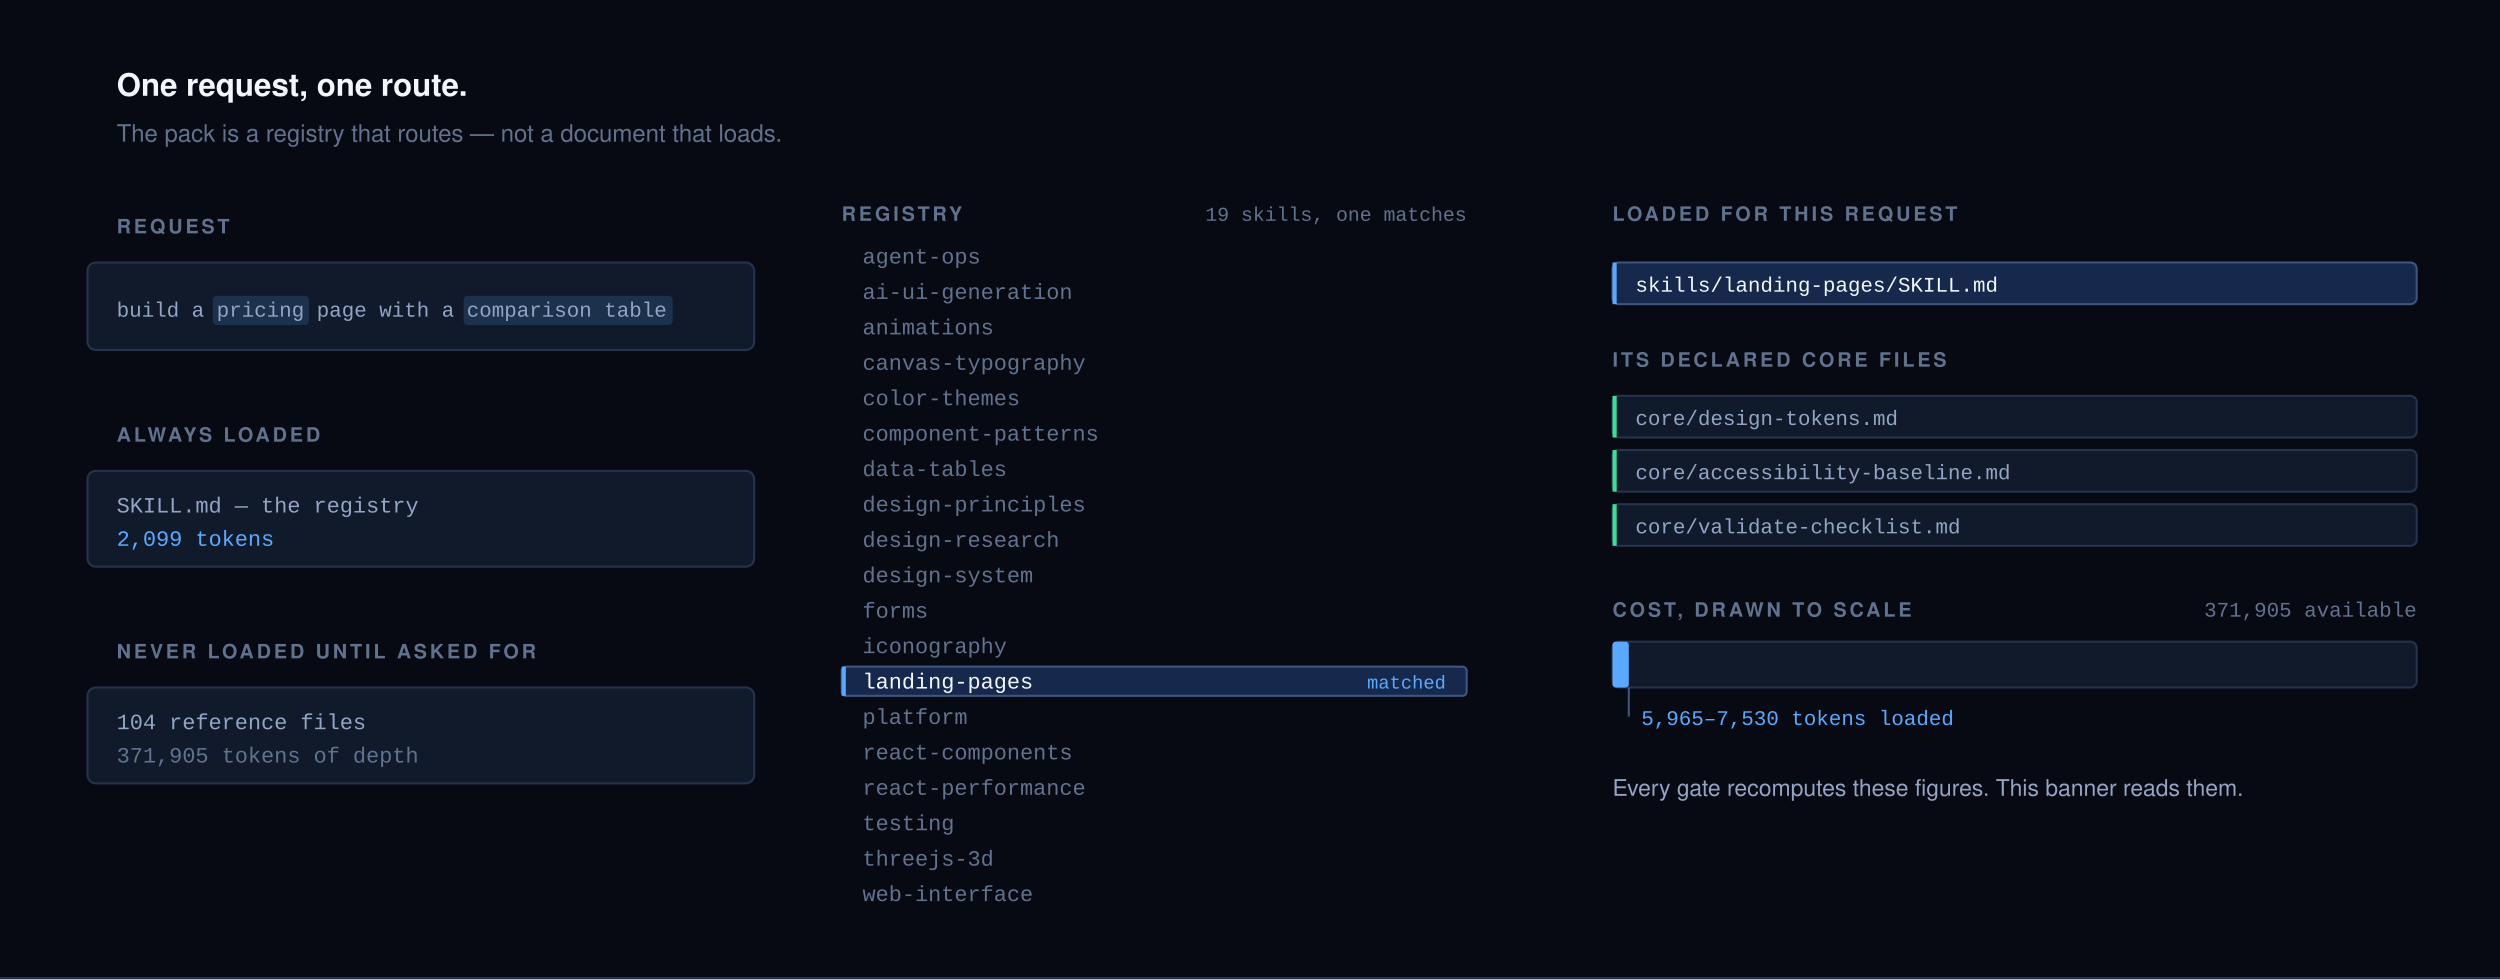
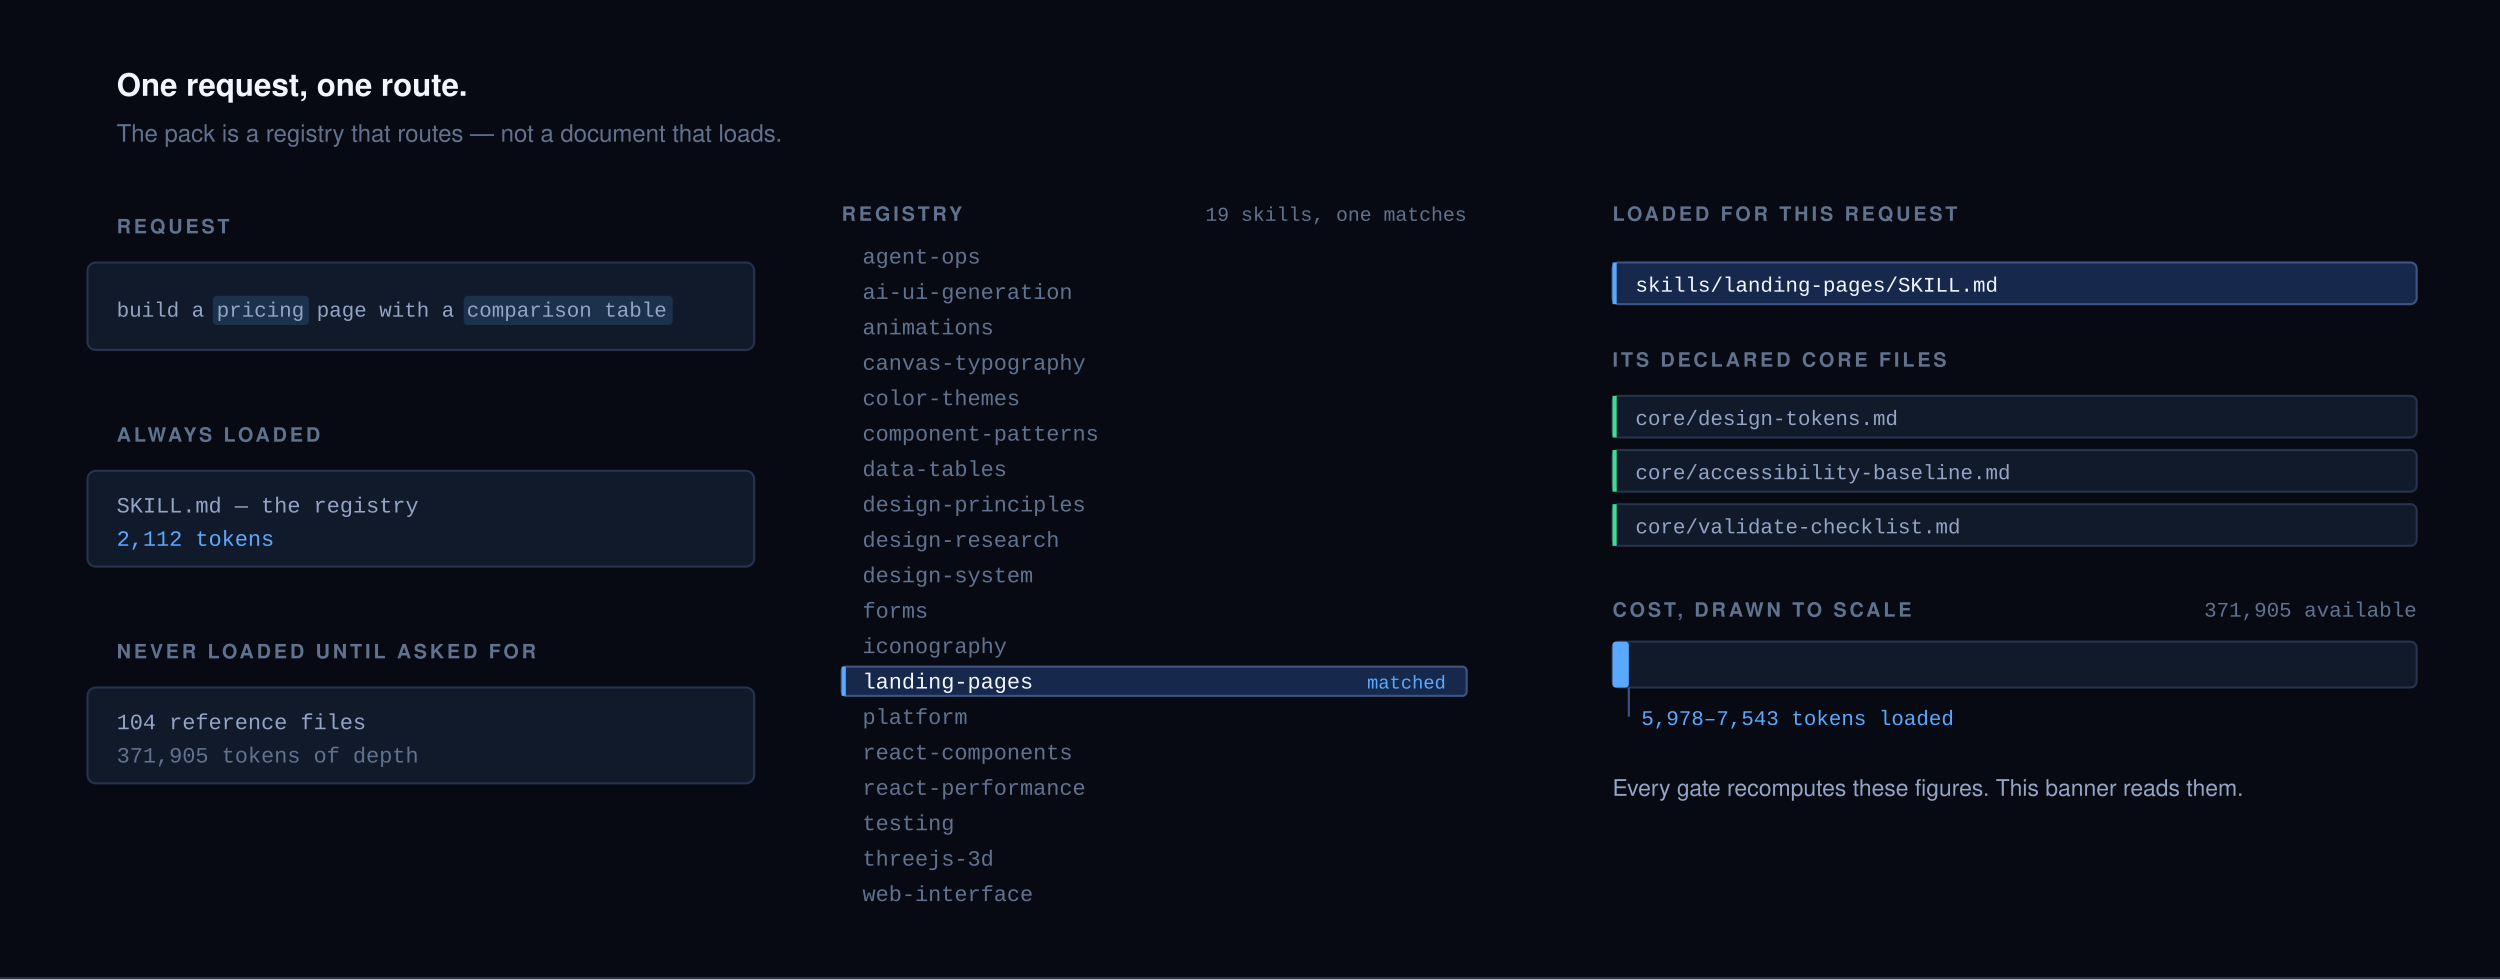
- <svg xmlns="http://www.w3.org/2000/svg" viewBox="0 0 1200 470" width="1200" height="470" role="img" aria-label="How the pack routes one request: a prompt asking for a pricing page with a comparison table is matched against a registry of 19 skills, exactly one of them — landing-pages — is selected, its three core dependency files attach, and a cost meter shows 5,965 to 7,530 tokens loaded against 371,905 tokens of available depth, drawn to scale.">
+ <svg xmlns="http://www.w3.org/2000/svg" viewBox="0 0 1200 470" width="1200" height="470" role="img" aria-label="How the pack routes one request: a prompt asking for a pricing page with a comparison table is matched against a registry of 19 skills, exactly one of them — landing-pages — is selected, its three core dependency files attach, and a cost meter shows 5,978 to 7,543 tokens loaded against 371,905 tokens of available depth, drawn to scale.">
  <style>
@keyframes rf0{0%,14.6%{opacity:0}16%{opacity:1}18.6%,100%{opacity:0}}
@keyframes rf1{0%,15.6%{opacity:0}17%{opacity:1}19.6%,100%{opacity:0}}
@keyframes rf2{0%,16.6%{opacity:0}18%{opacity:1}20.6%,100%{opacity:0}}
@keyframes rf3{0%,17.6%{opacity:0}19%{opacity:1}21.6%,100%{opacity:0}}
@keyframes rf4{0%,18.6%{opacity:0}20%{opacity:1}22.6%,100%{opacity:0}}
@keyframes rf5{0%,19.6%{opacity:0}21%{opacity:1}23.6%,100%{opacity:0}}
@keyframes rf6{0%,20.6%{opacity:0}22%{opacity:1}24.6%,100%{opacity:0}}
@keyframes rf7{0%,21.6%{opacity:0}23%{opacity:1}25.6%,100%{opacity:0}}
@keyframes rf8{0%,22.6%{opacity:0}24%{opacity:1}26.6%,100%{opacity:0}}
@keyframes rf9{0%,23.6%{opacity:0}25%{opacity:1}27.6%,100%{opacity:0}}
@keyframes rf10{0%,24.6%{opacity:0}26%{opacity:1}28.6%,100%{opacity:0}}
@keyframes rf11{0%,25.6%{opacity:0}27%{opacity:1}29.6%,100%{opacity:0}}
@keyframes rf12{0%,26.6%{opacity:0}28%{opacity:1}30.6%,100%{opacity:0}}
@keyframes rf13{0%,27.6%{opacity:0}29%{opacity:1}31.6%,100%{opacity:0}}
@keyframes rf14{0%,28.6%{opacity:0}30%{opacity:1}32.6%,100%{opacity:0}}
@keyframes rf15{0%,29.6%{opacity:0}31%{opacity:1}33.6%,100%{opacity:0}}
@keyframes rf16{0%,30.6%{opacity:0}32%{opacity:1}34.6%,100%{opacity:0}}
@keyframes rf17{0%,31.6%{opacity:0}33%{opacity:1}35.6%,100%{opacity:0}}
@keyframes rf18{0%,32.6%{opacity:0}34%{opacity:1}36.6%,100%{opacity:0}}
@keyframes kw{0%,6%{opacity:0}9%,100%{opacity:.16}}
@keyframes scan{0%,15%{opacity:0;transform:translateY(0)}16%{opacity:.9;transform:translateY(0)}34%{opacity:.9;transform:translateY(317px)}35.5%,100%{opacity:0;transform:translateY(317px)}}
@keyframes lock{0%,35%{opacity:0}38%,100%{opacity:1}}
@keyframes lockt{0%,35%{fill:#61728F}38%,100%{fill:#F2F6FF}}
@keyframes fill{0%,58%{transform:scaleX(0)}72%,100%{transform:scaleX(1)}}
@keyframes late{0%,68%{opacity:0}72%,100%{opacity:1}}
@keyframes dep0{0%,46%{opacity:0;transform:translateX(-6px)}50%,100%{opacity:1;transform:translateX(0)}}
@keyframes dep1{0%,49%{opacity:0;transform:translateX(-6px)}53%,100%{opacity:1;transform:translateX(0)}}
@keyframes dep2{0%,52%{opacity:0;transform:translateX(-6px)}56%,100%{opacity:1;transform:translateX(0)}}
.kw{animation:kw 9s linear infinite}
.scan{animation:scan 9s linear infinite}
.lock{animation:lock 9s linear infinite}
.lock-t{animation:lockt 9s linear infinite}
.fill{animation:fill 9s cubic-bezier(.2,.7,.3,1) infinite;transform-origin:774px 308px}
.late{animation:late 9s linear infinite}
.rf0{animation:rf0 9s linear infinite}
.rf1{animation:rf1 9s linear infinite}
.rf2{animation:rf2 9s linear infinite}
.rf3{animation:rf3 9s linear infinite}
.rf4{animation:rf4 9s linear infinite}
.rf5{animation:rf5 9s linear infinite}
.rf6{animation:rf6 9s linear infinite}
.rf7{animation:rf7 9s linear infinite}
.rf8{animation:rf8 9s linear infinite}
.rf9{animation:rf9 9s linear infinite}
.rf10{animation:rf10 9s linear infinite}
.rf11{animation:rf11 9s linear infinite}
.rf12{animation:rf12 9s linear infinite}
.rf13{animation:rf13 9s linear infinite}
.rf14{animation:rf14 9s linear infinite}
.rf15{animation:rf15 9s linear infinite}
.rf16{animation:rf16 9s linear infinite}
.rf17{animation:rf17 9s linear infinite}
.rf18{animation:rf18 9s linear infinite}
.dep0{animation:dep0 9s ease-out infinite}
.dep1{animation:dep1 9s ease-out infinite}
.dep2{animation:dep2 9s ease-out infinite}
@media (prefers-reduced-motion:reduce){
.kw,.scan,.lock,.lock-t,.fill,.late,.rf0,.rf1,.rf2,.rf3,.rf4,.rf5,.rf6,.rf7,.rf8,.rf9,.rf10,.rf11,.rf12,.rf13,.rf14,.rf15,.rf16,.rf17,.rf18,.dep0,.dep1,.dep2{animation:none}
.scan{opacity:0}
}
</style>
  <rect width="1200" height="470" fill="#070A12" />
  <text x="56" y="46" font-family="ui-sans-serif, system-ui, -apple-system, 'Segoe UI', Helvetica, Arial, sans-serif" font-size="15" font-weight="600" fill="#F2F6FF">One request, one route.</text>
  <text x="56" y="68" font-family="ui-sans-serif, system-ui, -apple-system, 'Segoe UI', Helvetica, Arial, sans-serif" font-size="11.5" fill="#61728F">The pack is a registry that routes — not a document that loads.</text>
  <text x="56" y="112" font-family="ui-sans-serif, system-ui, -apple-system, 'Segoe UI', Helvetica, Arial, sans-serif" font-size="9.5" font-weight="600" letter-spacing="1.4" fill="#61728F">REQUEST</text>
  <rect x="42" y="126" width="320" height="42" rx="4" fill="#111A2B" stroke="#26334D" />
  <rect class="kw" x="102.16" y="142" width="46.14" height="14" rx="2" fill="#5AA9FF" opacity="0.16" />
  <rect class="kw" x="222.56" y="142" width="100.32" height="14" rx="2" fill="#5AA9FF" opacity="0.16" />
  <text x="56" y="152" font-family="ui-monospace, SFMono-Regular, Menlo, Consolas, 'Liberation Mono', monospace" font-size="10" fill="#93A4C4">build a pricing page with a comparison table</text>
  <text x="56" y="212" font-family="ui-sans-serif, system-ui, -apple-system, 'Segoe UI', Helvetica, Arial, sans-serif" font-size="9.5" font-weight="600" letter-spacing="1.4" fill="#61728F">ALWAYS LOADED</text>
  <rect x="42" y="226" width="320" height="46" rx="4" fill="#111A2B" stroke="#26334D" />
  <text x="56" y="246" font-family="ui-monospace, SFMono-Regular, Menlo, Consolas, 'Liberation Mono', monospace" font-size="10.5" fill="#93A4C4">SKILL.md — the registry</text>
-   <text x="56" y="262" font-family="ui-monospace, SFMono-Regular, Menlo, Consolas, 'Liberation Mono', monospace" font-size="10.5" fill="#5AA9FF">2,099 tokens</text>
+   <text x="56" y="262" font-family="ui-monospace, SFMono-Regular, Menlo, Consolas, 'Liberation Mono', monospace" font-size="10.5" fill="#5AA9FF">2,112 tokens</text>
  <text x="56" y="316" font-family="ui-sans-serif, system-ui, -apple-system, 'Segoe UI', Helvetica, Arial, sans-serif" font-size="9.5" font-weight="600" letter-spacing="1.4" fill="#61728F">NEVER LOADED UNTIL ASKED FOR</text>
  <rect x="42" y="330" width="320" height="46" rx="4" fill="#111A2B" stroke="#26334D" />
  <text x="56" y="350" font-family="ui-monospace, SFMono-Regular, Menlo, Consolas, 'Liberation Mono', monospace" font-size="10.5" fill="#93A4C4">104 reference files</text>
  <text x="56" y="366" font-family="ui-monospace, SFMono-Regular, Menlo, Consolas, 'Liberation Mono', monospace" font-size="10.5" fill="#61728F">371,905 tokens of depth</text>
  <text x="404" y="106" font-family="ui-sans-serif, system-ui, -apple-system, 'Segoe UI', Helvetica, Arial, sans-serif" font-size="9.5" font-weight="600" letter-spacing="1.4" fill="#61728F">REGISTRY</text>
  <text x="704" y="106" text-anchor="end" font-family="ui-monospace, SFMono-Regular, Menlo, Consolas, 'Liberation Mono', monospace" font-size="9.5" fill="#61728F">19 skills, one matches</text>
  <g class="scan" opacity="0">
    <rect x="398" y="113" width="312" height="3" rx="1.5" fill="#5AA9FF" />
  </g>
  <rect class="rf0" x="404" y="116" width="300" height="14" rx="2" fill="#5AA9FF" opacity="0" />
  <text x="414" y="126.5" font-family="ui-monospace, SFMono-Regular, Menlo, Consolas, 'Liberation Mono', monospace" font-size="10.5" fill="#61728F">agent-ops</text>
  <rect class="rf1" x="404" y="133" width="300" height="14" rx="2" fill="#5AA9FF" opacity="0" />
  <text x="414" y="143.5" font-family="ui-monospace, SFMono-Regular, Menlo, Consolas, 'Liberation Mono', monospace" font-size="10.5" fill="#61728F">ai-ui-generation</text>
  <rect class="rf2" x="404" y="150" width="300" height="14" rx="2" fill="#5AA9FF" opacity="0" />
  <text x="414" y="160.5" font-family="ui-monospace, SFMono-Regular, Menlo, Consolas, 'Liberation Mono', monospace" font-size="10.5" fill="#61728F">animations</text>
  <rect class="rf3" x="404" y="167" width="300" height="14" rx="2" fill="#5AA9FF" opacity="0" />
  <text x="414" y="177.5" font-family="ui-monospace, SFMono-Regular, Menlo, Consolas, 'Liberation Mono', monospace" font-size="10.5" fill="#61728F">canvas-typography</text>
  <rect class="rf4" x="404" y="184" width="300" height="14" rx="2" fill="#5AA9FF" opacity="0" />
  <text x="414" y="194.5" font-family="ui-monospace, SFMono-Regular, Menlo, Consolas, 'Liberation Mono', monospace" font-size="10.5" fill="#61728F">color-themes</text>
  <rect class="rf5" x="404" y="201" width="300" height="14" rx="2" fill="#5AA9FF" opacity="0" />
  <text x="414" y="211.5" font-family="ui-monospace, SFMono-Regular, Menlo, Consolas, 'Liberation Mono', monospace" font-size="10.5" fill="#61728F">component-patterns</text>
  <rect class="rf6" x="404" y="218" width="300" height="14" rx="2" fill="#5AA9FF" opacity="0" />
  <text x="414" y="228.5" font-family="ui-monospace, SFMono-Regular, Menlo, Consolas, 'Liberation Mono', monospace" font-size="10.5" fill="#61728F">data-tables</text>
  <rect class="rf7" x="404" y="235" width="300" height="14" rx="2" fill="#5AA9FF" opacity="0" />
  <text x="414" y="245.5" font-family="ui-monospace, SFMono-Regular, Menlo, Consolas, 'Liberation Mono', monospace" font-size="10.5" fill="#61728F">design-principles</text>
  <rect class="rf8" x="404" y="252" width="300" height="14" rx="2" fill="#5AA9FF" opacity="0" />
  <text x="414" y="262.5" font-family="ui-monospace, SFMono-Regular, Menlo, Consolas, 'Liberation Mono', monospace" font-size="10.5" fill="#61728F">design-research</text>
  <rect class="rf9" x="404" y="269" width="300" height="14" rx="2" fill="#5AA9FF" opacity="0" />
  <text x="414" y="279.5" font-family="ui-monospace, SFMono-Regular, Menlo, Consolas, 'Liberation Mono', monospace" font-size="10.5" fill="#61728F">design-system</text>
  <rect class="rf10" x="404" y="286" width="300" height="14" rx="2" fill="#5AA9FF" opacity="0" />
  <text x="414" y="296.5" font-family="ui-monospace, SFMono-Regular, Menlo, Consolas, 'Liberation Mono', monospace" font-size="10.5" fill="#61728F">forms</text>
  <rect class="rf11" x="404" y="303" width="300" height="14" rx="2" fill="#5AA9FF" opacity="0" />
  <text x="414" y="313.5" font-family="ui-monospace, SFMono-Regular, Menlo, Consolas, 'Liberation Mono', monospace" font-size="10.5" fill="#61728F">iconography</text>
  <rect class="rf12" x="404" y="320" width="300" height="14" rx="2" fill="#5AA9FF" opacity="0" />
  <rect class="lock" x="404" y="320" width="300" height="14" rx="2" fill="#16294D" stroke="#3D5580" stroke-width="1" />
  <rect class="lock" x="404" y="320" width="2" height="14" fill="#5AA9FF" />
  <text x="414" y="330.5" font-family="ui-monospace, SFMono-Regular, Menlo, Consolas, 'Liberation Mono', monospace" font-size="10.5" fill="#F2F6FF" class="lock-t">landing-pages</text>
  <text class="lock" x="694" y="330.5" text-anchor="end" font-family="ui-monospace, SFMono-Regular, Menlo, Consolas, 'Liberation Mono', monospace" font-size="9" fill="#5AA9FF">matched</text>
  <rect class="rf13" x="404" y="337" width="300" height="14" rx="2" fill="#5AA9FF" opacity="0" />
  <text x="414" y="347.5" font-family="ui-monospace, SFMono-Regular, Menlo, Consolas, 'Liberation Mono', monospace" font-size="10.5" fill="#61728F">platform</text>
  <rect class="rf14" x="404" y="354" width="300" height="14" rx="2" fill="#5AA9FF" opacity="0" />
  <text x="414" y="364.5" font-family="ui-monospace, SFMono-Regular, Menlo, Consolas, 'Liberation Mono', monospace" font-size="10.5" fill="#61728F">react-components</text>
  <rect class="rf15" x="404" y="371" width="300" height="14" rx="2" fill="#5AA9FF" opacity="0" />
  <text x="414" y="381.5" font-family="ui-monospace, SFMono-Regular, Menlo, Consolas, 'Liberation Mono', monospace" font-size="10.5" fill="#61728F">react-performance</text>
  <rect class="rf16" x="404" y="388" width="300" height="14" rx="2" fill="#5AA9FF" opacity="0" />
  <text x="414" y="398.5" font-family="ui-monospace, SFMono-Regular, Menlo, Consolas, 'Liberation Mono', monospace" font-size="10.5" fill="#61728F">testing</text>
  <rect class="rf17" x="404" y="405" width="300" height="14" rx="2" fill="#5AA9FF" opacity="0" />
  <text x="414" y="415.5" font-family="ui-monospace, SFMono-Regular, Menlo, Consolas, 'Liberation Mono', monospace" font-size="10.5" fill="#61728F">threejs-3d</text>
  <rect class="rf18" x="404" y="422" width="300" height="14" rx="2" fill="#5AA9FF" opacity="0" />
  <text x="414" y="432.5" font-family="ui-monospace, SFMono-Regular, Menlo, Consolas, 'Liberation Mono', monospace" font-size="10.5" fill="#61728F">web-interface</text>
  <text x="774" y="106" font-family="ui-sans-serif, system-ui, -apple-system, 'Segoe UI', Helvetica, Arial, sans-serif" font-size="9.5" font-weight="600" letter-spacing="1.4" fill="#61728F">LOADED FOR THIS REQUEST</text>
  <rect class="lock" x="774" y="126" width="386" height="20" rx="3" fill="#16294D" stroke="#3D5580" />
  <rect class="lock" x="774" y="126" width="2" height="20" fill="#5AA9FF" />
  <text class="lock-t" x="785" y="140" font-family="ui-monospace, SFMono-Regular, Menlo, Consolas, 'Liberation Mono', monospace" font-size="10" fill="#F2F6FF">skills/landing-pages/SKILL.md</text>
  <text x="774" y="176" font-family="ui-sans-serif, system-ui, -apple-system, 'Segoe UI', Helvetica, Arial, sans-serif" font-size="9.5" font-weight="600" letter-spacing="1.4" fill="#61728F">ITS DECLARED CORE FILES</text>
  <g class="dep0">
    <rect x="774" y="190" width="386" height="20" rx="3" fill="#111A2B" stroke="#26334D" />
    <rect x="774" y="190" width="2" height="20" fill="#3DDC97" />
    <text x="785" y="204" font-family="ui-monospace, SFMono-Regular, Menlo, Consolas, 'Liberation Mono', monospace" font-size="10" fill="#93A4C4">core/design-tokens.md</text>
  </g>
  <g class="dep1">
    <rect x="774" y="216" width="386" height="20" rx="3" fill="#111A2B" stroke="#26334D" />
    <rect x="774" y="216" width="2" height="20" fill="#3DDC97" />
    <text x="785" y="230" font-family="ui-monospace, SFMono-Regular, Menlo, Consolas, 'Liberation Mono', monospace" font-size="10" fill="#93A4C4">core/accessibility-baseline.md</text>
  </g>
  <g class="dep2">
    <rect x="774" y="242" width="386" height="20" rx="3" fill="#111A2B" stroke="#26334D" />
    <rect x="774" y="242" width="2" height="20" fill="#3DDC97" />
    <text x="785" y="256" font-family="ui-monospace, SFMono-Regular, Menlo, Consolas, 'Liberation Mono', monospace" font-size="10" fill="#93A4C4">core/validate-checklist.md</text>
  </g>
  <text x="774" y="296" font-family="ui-sans-serif, system-ui, -apple-system, 'Segoe UI', Helvetica, Arial, sans-serif" font-size="9.5" font-weight="600" letter-spacing="1.4" fill="#61728F">COST, DRAWN TO SCALE</text>
  <rect x="774" y="308" width="386" height="22" rx="3" fill="#111A2B" stroke="#26334D" />
-   <rect class="fill" x="774" y="308" width="7.82" height="22" rx="1.5" fill="#5AA9FF" />
-   <line class="late" x1="781.82" y1="330" x2="781.82" y2="344" stroke="#3D5580" />
-   <text class="late" x="787.82" y="348" font-family="ui-monospace, SFMono-Regular, Menlo, Consolas, 'Liberation Mono', monospace" font-size="10" fill="#5AA9FF">5,965–7,530 tokens loaded</text>
+   <rect class="fill" x="774" y="308" width="7.83" height="22" rx="1.5" fill="#5AA9FF" />
+   <line class="late" x1="781.83" y1="330" x2="781.83" y2="344" stroke="#3D5580" />
+   <text class="late" x="787.83" y="348" font-family="ui-monospace, SFMono-Regular, Menlo, Consolas, 'Liberation Mono', monospace" font-size="10" fill="#5AA9FF">5,978–7,543 tokens loaded</text>
  <text x="1160" y="296" text-anchor="end" font-family="ui-monospace, SFMono-Regular, Menlo, Consolas, 'Liberation Mono', monospace" font-size="10" fill="#61728F">371,905 available</text>
  <text class="late" x="774" y="382" font-family="ui-sans-serif, system-ui, -apple-system, 'Segoe UI', Helvetica, Arial, sans-serif" font-size="11" fill="#93A4C4">Every gate recomputes these figures. This banner reads them.</text>
  <rect x="0" y="469" width="1200" height="1" fill="#26334D" />
</svg>
